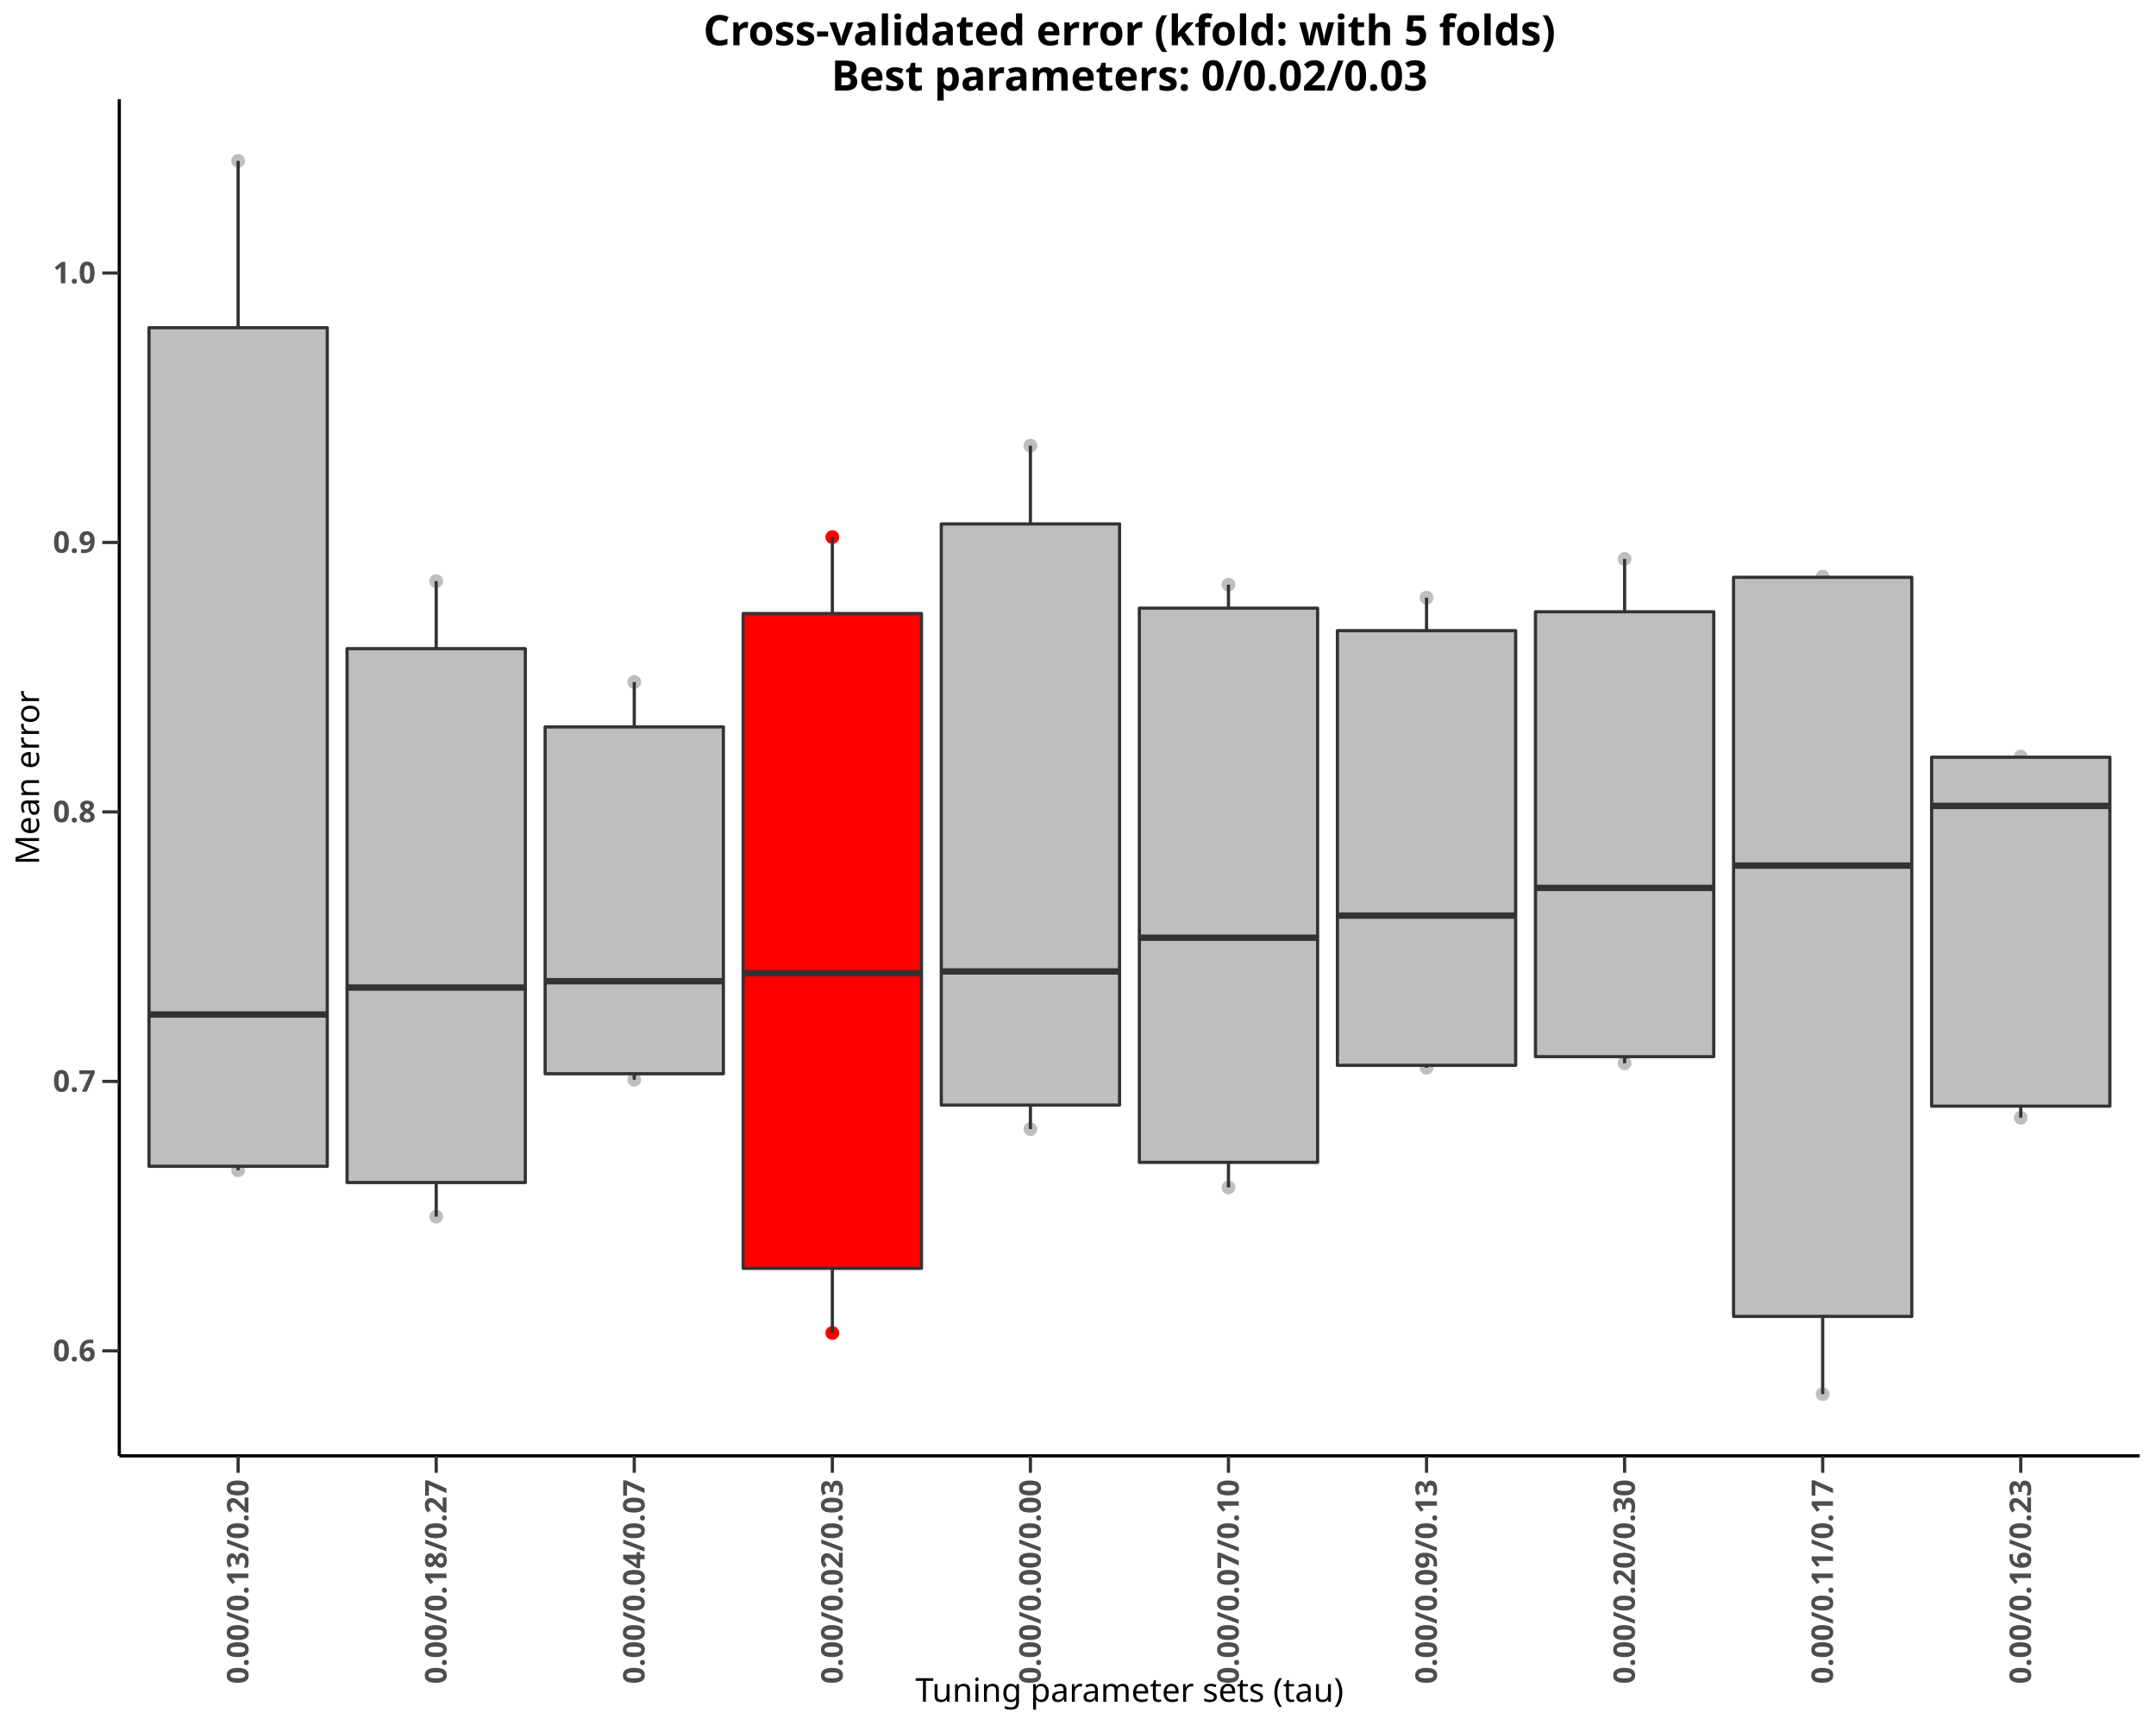
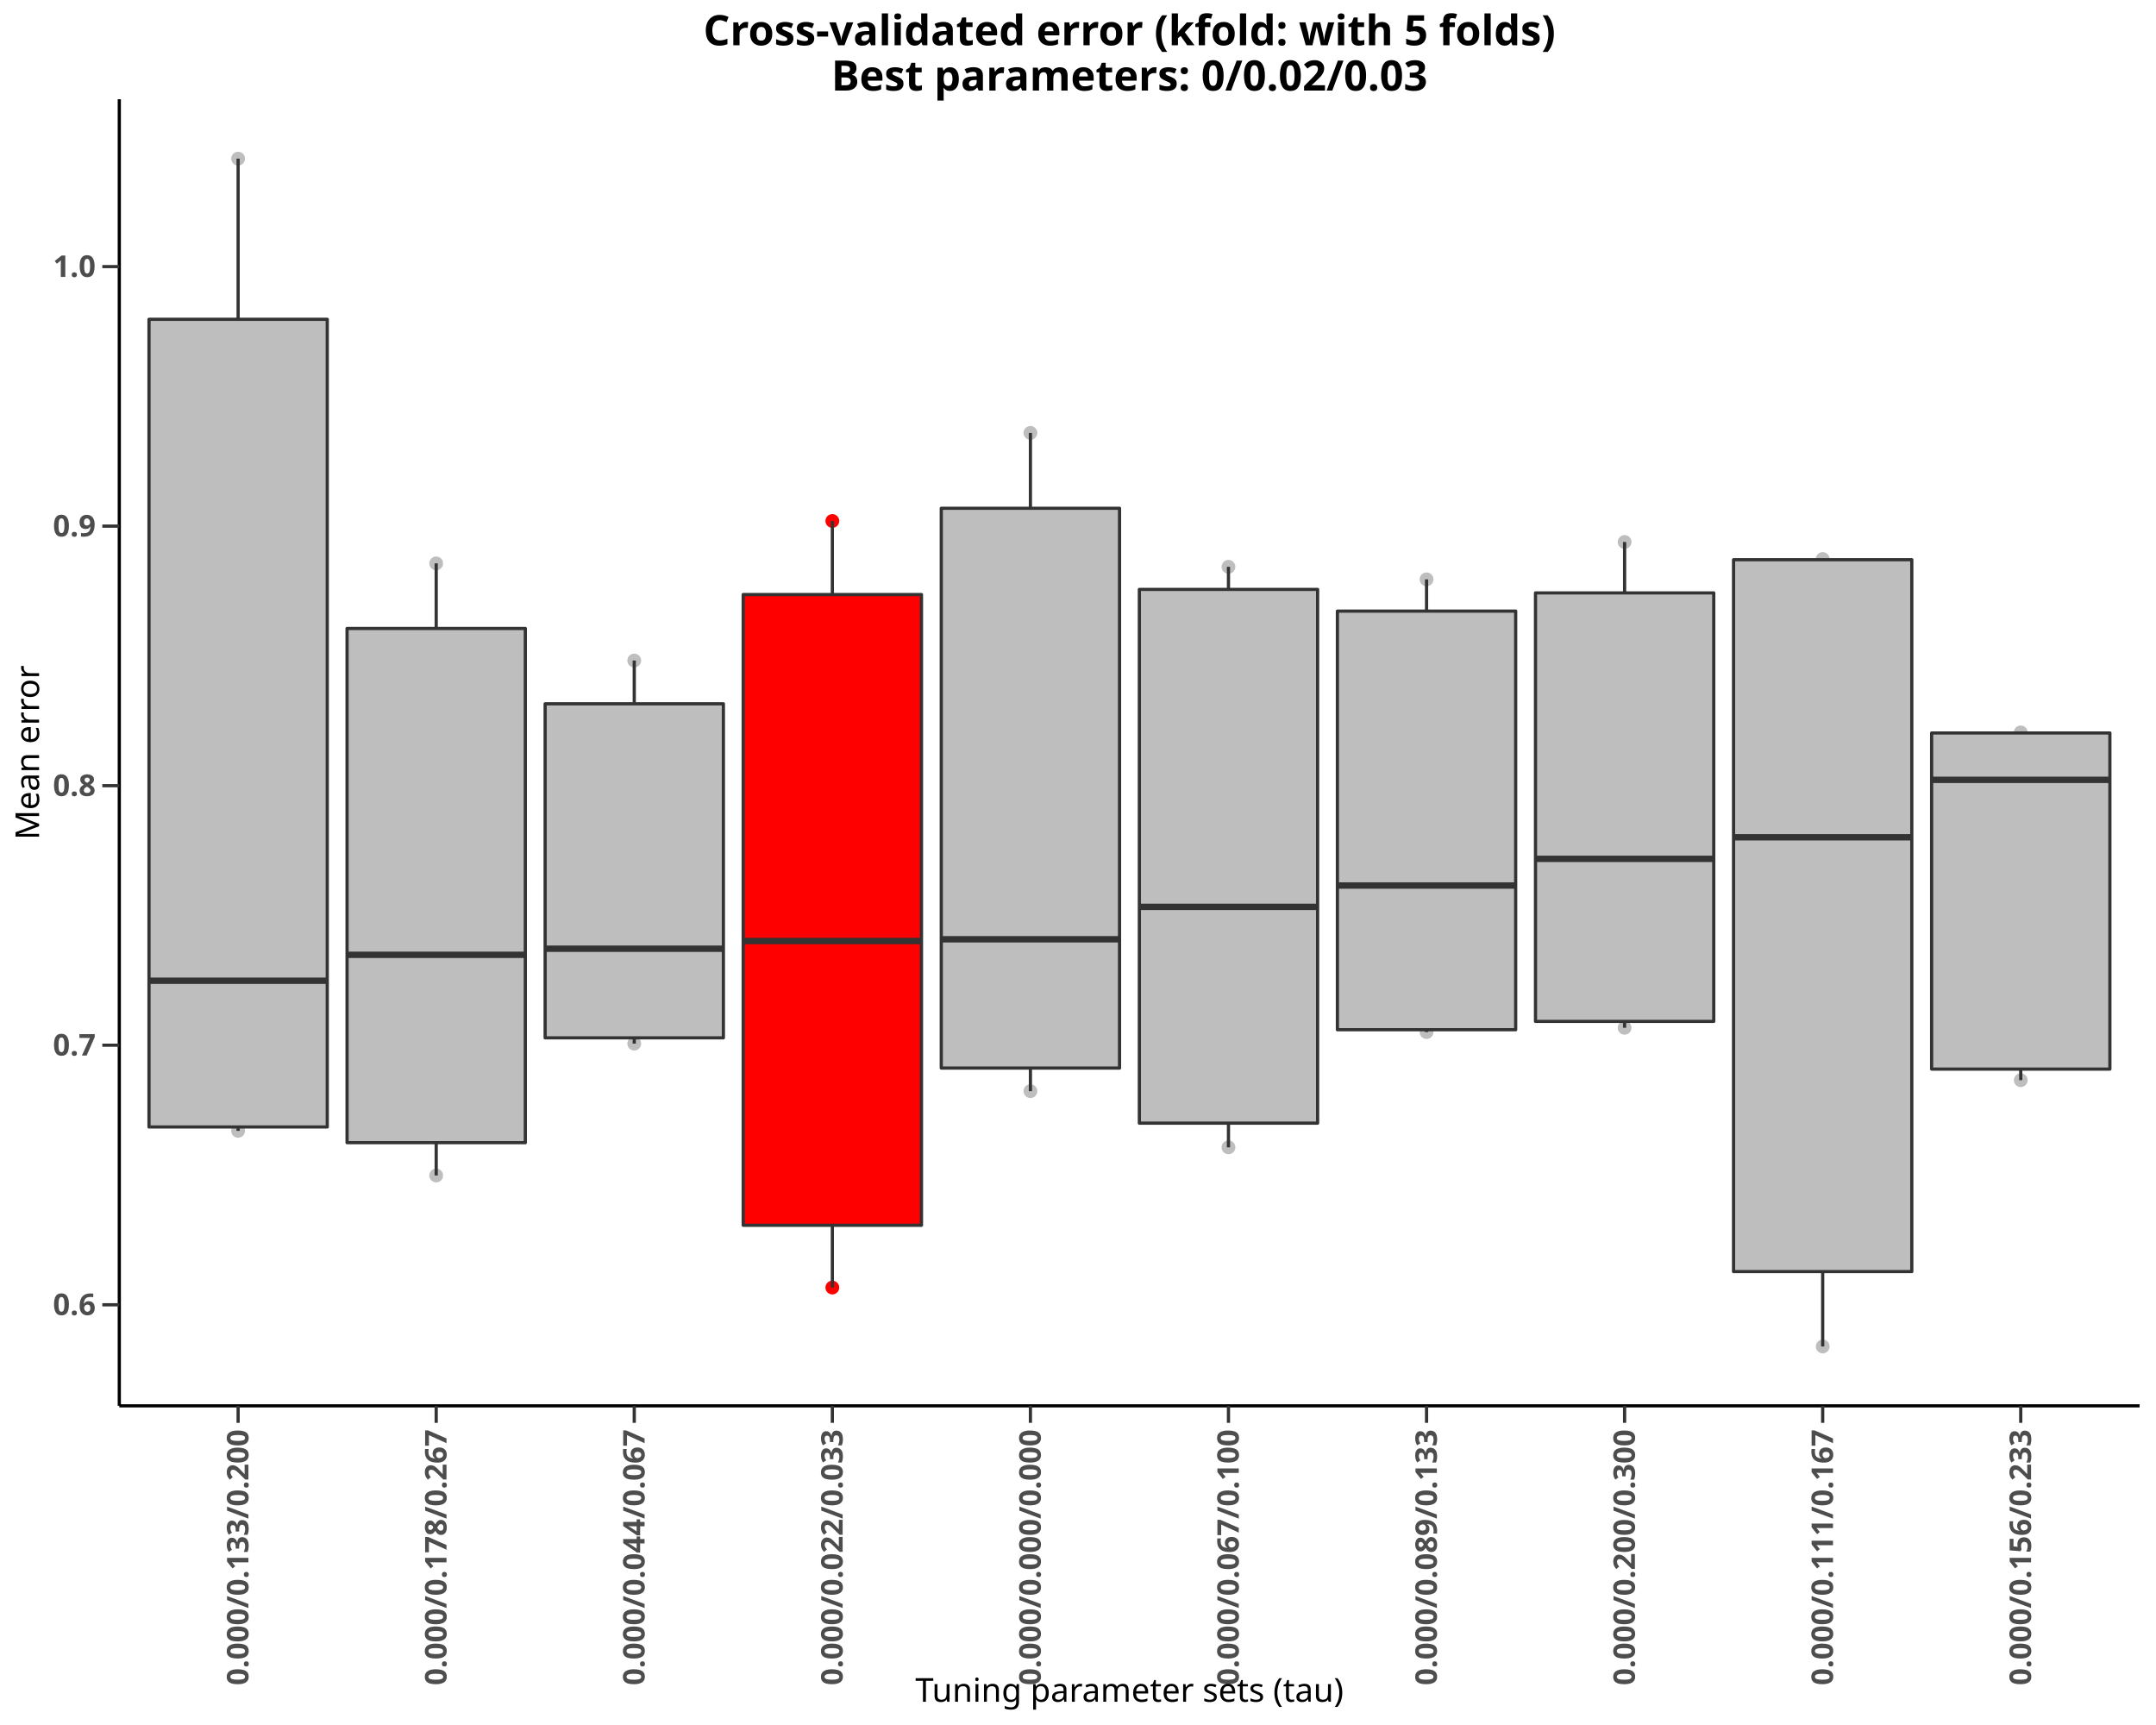
<svg xmlns="http://www.w3.org/2000/svg" class="svglite" data-engine-version="2.0" width="720.00pt" height="576.00pt" viewBox="0 0 720.00 576.00">
  <defs>
    <style type="text/css">
    .svglite line, .svglite polyline, .svglite polygon, .svglite path, .svglite rect, .svglite circle {
      fill: none;
      stroke: #000000;
      stroke-linecap: round;
      stroke-linejoin: round;
      stroke-miterlimit: 10.00;
    }
  </style>
  </defs>
  <rect width="100%" height="100%" style="stroke: none; fill: #FFFFFF;" />
  <defs>
    <clipPath id="cpMC4wMHw3MjAuMDB8MC4wMHw1NzYuMDA=">
      <rect x="0.00" y="0.00" width="720.00" height="576.00" />
    </clipPath>
  </defs>
  <g clip-path="url(#cpMC4wMHw3MjAuMDB8MC4wMHw1NzYuMDA=)">
    <rect x="0.00" y="0.00" width="720.00" height="576.00" style="stroke-width: 1.07; stroke: #FFFFFF; fill: #FFFFFF;" />
  </g>
  <defs>
-     <clipPath id="cpMzkuODR8NzE0LjUyfDMzLjE0fDQ4Ni4xMg==">
-       <rect x="39.84" y="33.14" width="674.68" height="452.98" />
+     <clipPath id="cpMzkuODR8NzE0LjUyfDMzLjE0fDQ2OS40Mw==">
+       <rect x="39.84" y="33.14" width="674.68" height="436.29" />
    </clipPath>
  </defs>
-   <g clip-path="url(#cpMzkuODR8NzE0LjUyfDMzLjE0fDQ4Ni4xMg==)">
-     <rect x="39.84" y="33.14" width="674.68" height="452.98" style="stroke-width: 1.07; stroke: none; fill: #FFFFFF;" />
-     <circle cx="542.54" cy="343.97" r="1.95" style="stroke-width: 0.71; stroke: #BEBEBE; fill: #BEBEBE;" />
-     <circle cx="145.67" cy="194.06" r="1.95" style="stroke-width: 0.71; stroke: #BEBEBE; fill: #BEBEBE;" />
-     <circle cx="674.83" cy="373.22" r="1.95" style="stroke-width: 0.71; stroke: #BEBEBE; fill: #BEBEBE;" />
-     <circle cx="79.52" cy="390.77" r="1.95" style="stroke-width: 0.71; stroke: #BEBEBE; fill: #BEBEBE;" />
-     <circle cx="608.69" cy="335.75" r="1.95" style="stroke-width: 0.71; stroke: #BEBEBE; fill: #BEBEBE;" />
-     <circle cx="476.40" cy="305.74" r="1.95" style="stroke-width: 0.71; stroke: #BEBEBE; fill: #BEBEBE;" />
-     <circle cx="410.25" cy="313.13" r="1.95" style="stroke-width: 0.71; stroke: #BEBEBE; fill: #BEBEBE;" />
-     <circle cx="211.81" cy="302.71" r="1.95" style="stroke-width: 0.71; stroke: #BEBEBE; fill: #BEBEBE;" />
-     <circle cx="277.96" cy="324.97" r="1.95" style="stroke-width: 0.71; stroke: #FF0000; fill: #FF0000;" />
-     <circle cx="344.11" cy="377.02" r="1.95" style="stroke-width: 0.71; stroke: #BEBEBE; fill: #BEBEBE;" />
-     <circle cx="542.54" cy="355.05" r="1.95" style="stroke-width: 0.71; stroke: #BEBEBE; fill: #BEBEBE;" />
-     <circle cx="145.67" cy="306.79" r="1.95" style="stroke-width: 0.71; stroke: #BEBEBE; fill: #BEBEBE;" />
-     <circle cx="674.83" cy="269.09" r="1.95" style="stroke-width: 0.71; stroke: #BEBEBE; fill: #BEBEBE;" />
-     <circle cx="79.52" cy="332.23" r="1.95" style="stroke-width: 0.71; stroke: #BEBEBE; fill: #BEBEBE;" />
-     <circle cx="608.69" cy="192.54" r="1.95" style="stroke-width: 0.71; stroke: #BEBEBE; fill: #BEBEBE;" />
-     <circle cx="476.40" cy="356.53" r="1.95" style="stroke-width: 0.71; stroke: #BEBEBE; fill: #BEBEBE;" />
-     <circle cx="410.25" cy="396.50" r="1.95" style="stroke-width: 0.71; stroke: #BEBEBE; fill: #BEBEBE;" />
-     <circle cx="211.81" cy="227.73" r="1.95" style="stroke-width: 0.71; stroke: #BEBEBE; fill: #BEBEBE;" />
-     <circle cx="277.96" cy="306.88" r="1.95" style="stroke-width: 0.71; stroke: #FF0000; fill: #FF0000;" />
-     <circle cx="344.11" cy="279.50" r="1.95" style="stroke-width: 0.71; stroke: #BEBEBE; fill: #BEBEBE;" />
-     <circle cx="542.54" cy="296.48" r="1.95" style="stroke-width: 0.71; stroke: #BEBEBE; fill: #BEBEBE;" />
-     <circle cx="145.67" cy="349.35" r="1.95" style="stroke-width: 0.71; stroke: #BEBEBE; fill: #BEBEBE;" />
-     <circle cx="674.83" cy="252.64" r="1.95" style="stroke-width: 0.71; stroke: #BEBEBE; fill: #BEBEBE;" />
-     <circle cx="79.52" cy="384.09" r="1.95" style="stroke-width: 0.71; stroke: #BEBEBE; fill: #BEBEBE;" />
-     <circle cx="608.69" cy="289.02" r="1.95" style="stroke-width: 0.71; stroke: #BEBEBE; fill: #BEBEBE;" />
-     <circle cx="476.40" cy="199.58" r="1.95" style="stroke-width: 0.71; stroke: #BEBEBE; fill: #BEBEBE;" />
-     <circle cx="410.25" cy="354.60" r="1.95" style="stroke-width: 0.71; stroke: #BEBEBE; fill: #BEBEBE;" />
-     <circle cx="211.81" cy="350.50" r="1.95" style="stroke-width: 0.71; stroke: #BEBEBE; fill: #BEBEBE;" />
-     <circle cx="277.96" cy="179.35" r="1.95" style="stroke-width: 0.71; stroke: #FF0000; fill: #FF0000;" />
-     <circle cx="344.11" cy="336.99" r="1.95" style="stroke-width: 0.71; stroke: #BEBEBE; fill: #BEBEBE;" />
-     <circle cx="542.54" cy="186.64" r="1.95" style="stroke-width: 0.71; stroke: #BEBEBE; fill: #BEBEBE;" />
-     <circle cx="145.67" cy="329.75" r="1.95" style="stroke-width: 0.71; stroke: #BEBEBE; fill: #BEBEBE;" />
-     <circle cx="674.83" cy="253.62" r="1.95" style="stroke-width: 0.71; stroke: #BEBEBE; fill: #BEBEBE;" />
-     <circle cx="79.52" cy="338.75" r="1.95" style="stroke-width: 0.71; stroke: #BEBEBE; fill: #BEBEBE;" />
-     <circle cx="608.69" cy="465.53" r="1.95" style="stroke-width: 0.71; stroke: #BEBEBE; fill: #BEBEBE;" />
-     <circle cx="476.40" cy="352.50" r="1.95" style="stroke-width: 0.71; stroke: #BEBEBE; fill: #BEBEBE;" />
-     <circle cx="410.25" cy="195.24" r="1.95" style="stroke-width: 0.71; stroke: #BEBEBE; fill: #BEBEBE;" />
-     <circle cx="211.81" cy="327.64" r="1.95" style="stroke-width: 0.71; stroke: #BEBEBE; fill: #BEBEBE;" />
-     <circle cx="277.96" cy="445.10" r="1.95" style="stroke-width: 0.71; stroke: #FF0000; fill: #FF0000;" />
-     <circle cx="344.11" cy="324.38" r="1.95" style="stroke-width: 0.71; stroke: #BEBEBE; fill: #BEBEBE;" />
-     <circle cx="542.54" cy="274.86" r="1.95" style="stroke-width: 0.71; stroke: #BEBEBE; fill: #BEBEBE;" />
-     <circle cx="145.67" cy="406.25" r="1.95" style="stroke-width: 0.71; stroke: #BEBEBE; fill: #BEBEBE;" />
-     <circle cx="674.83" cy="353.93" r="1.95" style="stroke-width: 0.71; stroke: #BEBEBE; fill: #BEBEBE;" />
-     <circle cx="79.52" cy="53.73" r="1.95" style="stroke-width: 0.71; stroke: #BEBEBE; fill: #BEBEBE;" />
-     <circle cx="608.69" cy="193.67" r="1.95" style="stroke-width: 0.71; stroke: #BEBEBE; fill: #BEBEBE;" />
-     <circle cx="476.40" cy="254.63" r="1.95" style="stroke-width: 0.71; stroke: #BEBEBE; fill: #BEBEBE;" />
-     <circle cx="410.25" cy="234.40" r="1.95" style="stroke-width: 0.71; stroke: #BEBEBE; fill: #BEBEBE;" />
-     <circle cx="211.81" cy="360.54" r="1.95" style="stroke-width: 0.71; stroke: #BEBEBE; fill: #BEBEBE;" />
-     <circle cx="277.96" cy="337.17" r="1.95" style="stroke-width: 0.71; stroke: #FF0000; fill: #FF0000;" />
-     <circle cx="344.11" cy="148.81" r="1.95" style="stroke-width: 0.71; stroke: #BEBEBE; fill: #BEBEBE;" />
-     <line x1="79.52" y1="109.43" x2="79.52" y2="53.73" style="stroke-width: 1.07; stroke: #333333; stroke-linecap: butt;" />
-     <line x1="79.52" y1="389.44" x2="79.52" y2="390.77" style="stroke-width: 1.07; stroke: #333333; stroke-linecap: butt;" />
-     <polygon points="49.76,109.43 49.76,389.44 109.29,389.44 109.29,109.43 49.76,109.43 " style="stroke-width: 1.07; stroke: #333333; fill: #BEBEBE;" />
-     <line x1="49.76" y1="338.75" x2="109.29" y2="338.75" style="stroke-width: 2.13; stroke: #333333; stroke-linecap: butt;" />
-     <line x1="145.67" y1="216.60" x2="145.67" y2="194.06" style="stroke-width: 1.07; stroke: #333333; stroke-linecap: butt;" />
-     <line x1="145.67" y1="394.87" x2="145.67" y2="406.25" style="stroke-width: 1.07; stroke: #333333; stroke-linecap: butt;" />
-     <polygon points="115.90,216.60 115.90,394.87 175.43,394.87 175.43,216.60 115.90,216.60 " style="stroke-width: 1.07; stroke: #333333; fill: #BEBEBE;" />
-     <line x1="115.90" y1="329.75" x2="175.43" y2="329.75" style="stroke-width: 2.13; stroke: #333333; stroke-linecap: butt;" />
-     <line x1="211.81" y1="242.73" x2="211.81" y2="227.73" style="stroke-width: 1.07; stroke: #333333; stroke-linecap: butt;" />
-     <line x1="211.81" y1="358.54" x2="211.81" y2="360.54" style="stroke-width: 1.07; stroke: #333333; stroke-linecap: butt;" />
-     <polygon points="182.05,242.73 182.05,358.54 241.58,358.54 241.58,242.73 182.05,242.73 " style="stroke-width: 1.07; stroke: #333333; fill: #BEBEBE;" />
-     <line x1="182.05" y1="327.64" x2="241.58" y2="327.64" style="stroke-width: 2.13; stroke: #333333; stroke-linecap: butt;" />
-     <line x1="277.96" y1="204.86" x2="277.96" y2="179.35" style="stroke-width: 1.07; stroke: #333333; stroke-linecap: butt;" />
-     <line x1="277.96" y1="423.51" x2="277.96" y2="445.10" style="stroke-width: 1.07; stroke: #333333; stroke-linecap: butt;" />
-     <polygon points="248.19,204.86 248.19,423.51 307.73,423.51 307.73,204.86 248.19,204.86 " style="stroke-width: 1.07; stroke: #333333; fill: #FF0000;" />
-     <line x1="248.19" y1="324.97" x2="307.73" y2="324.97" style="stroke-width: 2.13; stroke: #333333; stroke-linecap: butt;" />
-     <line x1="344.11" y1="174.95" x2="344.11" y2="148.81" style="stroke-width: 1.07; stroke: #333333; stroke-linecap: butt;" />
-     <line x1="344.11" y1="369.01" x2="344.11" y2="377.02" style="stroke-width: 1.07; stroke: #333333; stroke-linecap: butt;" />
-     <polygon points="314.34,174.95 314.34,369.01 373.87,369.01 373.87,174.95 314.34,174.95 " style="stroke-width: 1.07; stroke: #333333; fill: #BEBEBE;" />
-     <line x1="314.34" y1="324.38" x2="373.87" y2="324.38" style="stroke-width: 2.13; stroke: #333333; stroke-linecap: butt;" />
-     <line x1="410.25" y1="203.07" x2="410.25" y2="195.24" style="stroke-width: 1.07; stroke: #333333; stroke-linecap: butt;" />
-     <line x1="410.25" y1="388.12" x2="410.25" y2="396.50" style="stroke-width: 1.07; stroke: #333333; stroke-linecap: butt;" />
-     <polygon points="380.49,203.07 380.49,388.12 440.02,388.12 440.02,203.07 380.49,203.07 " style="stroke-width: 1.07; stroke: #333333; fill: #BEBEBE;" />
-     <line x1="380.49" y1="313.13" x2="440.02" y2="313.13" style="stroke-width: 2.13; stroke: #333333; stroke-linecap: butt;" />
-     <line x1="476.40" y1="210.59" x2="476.40" y2="199.58" style="stroke-width: 1.07; stroke: #333333; stroke-linecap: butt;" />
-     <line x1="476.40" y1="355.73" x2="476.40" y2="356.53" style="stroke-width: 1.07; stroke: #333333; stroke-linecap: butt;" />
-     <polygon points="446.63,210.59 446.63,355.73 506.16,355.73 506.16,210.59 446.63,210.59 " style="stroke-width: 1.07; stroke: #333333; fill: #BEBEBE;" />
-     <line x1="446.63" y1="305.74" x2="506.16" y2="305.74" style="stroke-width: 2.13; stroke: #333333; stroke-linecap: butt;" />
-     <line x1="542.54" y1="204.28" x2="542.54" y2="186.64" style="stroke-width: 1.07; stroke: #333333; stroke-linecap: butt;" />
-     <line x1="542.54" y1="352.83" x2="542.54" y2="355.05" style="stroke-width: 1.07; stroke: #333333; stroke-linecap: butt;" />
-     <polygon points="512.78,204.28 512.78,352.83 572.31,352.83 572.31,204.28 512.78,204.28 " style="stroke-width: 1.07; stroke: #333333; fill: #BEBEBE;" />
-     <line x1="512.78" y1="296.48" x2="572.31" y2="296.48" style="stroke-width: 2.13; stroke: #333333; stroke-linecap: butt;" />
-     <line x1="608.69" y1="192.77" x2="608.69" y2="192.54" style="stroke-width: 1.07; stroke: #333333; stroke-linecap: butt;" />
-     <line x1="608.69" y1="439.57" x2="608.69" y2="465.53" style="stroke-width: 1.07; stroke: #333333; stroke-linecap: butt;" />
-     <polygon points="578.92,192.77 578.92,439.57 638.45,439.57 638.45,192.77 578.92,192.77 " style="stroke-width: 1.07; stroke: #333333; fill: #BEBEBE;" />
-     <line x1="578.92" y1="289.02" x2="638.45" y2="289.02" style="stroke-width: 2.13; stroke: #333333; stroke-linecap: butt;" />
-     <line x1="674.83" y1="252.84" x2="674.83" y2="252.64" style="stroke-width: 1.07; stroke: #333333; stroke-linecap: butt;" />
-     <line x1="674.83" y1="369.36" x2="674.83" y2="373.22" style="stroke-width: 1.07; stroke: #333333; stroke-linecap: butt;" />
-     <polygon points="645.07,252.84 645.07,369.36 704.60,369.36 704.60,252.84 645.07,252.84 " style="stroke-width: 1.07; stroke: #333333; fill: #BEBEBE;" />
-     <line x1="645.07" y1="269.09" x2="704.60" y2="269.09" style="stroke-width: 2.13; stroke: #333333; stroke-linecap: butt;" />
+   <g clip-path="url(#cpMzkuODR8NzE0LjUyfDMzLjE0fDQ2OS40Mw==)">
+     <rect x="39.84" y="33.14" width="674.68" height="436.29" style="stroke-width: 1.07; stroke: none; fill: #FFFFFF;" />
+     <circle cx="542.54" cy="332.52" r="1.95" style="stroke-width: 0.71; stroke: #BEBEBE; fill: #BEBEBE;" />
+     <circle cx="145.67" cy="188.13" r="1.95" style="stroke-width: 0.71; stroke: #BEBEBE; fill: #BEBEBE;" />
+     <circle cx="674.83" cy="360.69" r="1.95" style="stroke-width: 0.71; stroke: #BEBEBE; fill: #BEBEBE;" />
+     <circle cx="79.52" cy="377.60" r="1.95" style="stroke-width: 0.71; stroke: #BEBEBE; fill: #BEBEBE;" />
+     <circle cx="608.69" cy="324.61" r="1.95" style="stroke-width: 0.71; stroke: #BEBEBE; fill: #BEBEBE;" />
+     <circle cx="476.40" cy="295.69" r="1.95" style="stroke-width: 0.71; stroke: #BEBEBE; fill: #BEBEBE;" />
+     <circle cx="410.25" cy="302.82" r="1.95" style="stroke-width: 0.71; stroke: #BEBEBE; fill: #BEBEBE;" />
+     <circle cx="211.81" cy="292.78" r="1.95" style="stroke-width: 0.71; stroke: #BEBEBE; fill: #BEBEBE;" />
+     <circle cx="277.96" cy="314.22" r="1.95" style="stroke-width: 0.71; stroke: #FF0000; fill: #FF0000;" />
+     <circle cx="344.11" cy="364.35" r="1.95" style="stroke-width: 0.71; stroke: #BEBEBE; fill: #BEBEBE;" />
+     <circle cx="542.54" cy="343.19" r="1.95" style="stroke-width: 0.71; stroke: #BEBEBE; fill: #BEBEBE;" />
+     <circle cx="145.67" cy="296.71" r="1.95" style="stroke-width: 0.71; stroke: #BEBEBE; fill: #BEBEBE;" />
+     <circle cx="674.83" cy="260.40" r="1.95" style="stroke-width: 0.71; stroke: #BEBEBE; fill: #BEBEBE;" />
+     <circle cx="79.52" cy="321.21" r="1.95" style="stroke-width: 0.71; stroke: #BEBEBE; fill: #BEBEBE;" />
+     <circle cx="608.69" cy="186.67" r="1.95" style="stroke-width: 0.71; stroke: #BEBEBE; fill: #BEBEBE;" />
+     <circle cx="476.40" cy="344.62" r="1.95" style="stroke-width: 0.71; stroke: #BEBEBE; fill: #BEBEBE;" />
+     <circle cx="410.25" cy="383.11" r="1.95" style="stroke-width: 0.71; stroke: #BEBEBE; fill: #BEBEBE;" />
+     <circle cx="211.81" cy="220.56" r="1.95" style="stroke-width: 0.71; stroke: #BEBEBE; fill: #BEBEBE;" />
+     <circle cx="277.96" cy="296.80" r="1.95" style="stroke-width: 0.71; stroke: #FF0000; fill: #FF0000;" />
+     <circle cx="344.11" cy="270.43" r="1.95" style="stroke-width: 0.71; stroke: #BEBEBE; fill: #BEBEBE;" />
+     <circle cx="542.54" cy="286.78" r="1.95" style="stroke-width: 0.71; stroke: #BEBEBE; fill: #BEBEBE;" />
+     <circle cx="145.67" cy="337.70" r="1.95" style="stroke-width: 0.71; stroke: #BEBEBE; fill: #BEBEBE;" />
+     <circle cx="674.83" cy="244.56" r="1.95" style="stroke-width: 0.71; stroke: #BEBEBE; fill: #BEBEBE;" />
+     <circle cx="79.52" cy="371.16" r="1.95" style="stroke-width: 0.71; stroke: #BEBEBE; fill: #BEBEBE;" />
+     <circle cx="608.69" cy="279.59" r="1.95" style="stroke-width: 0.71; stroke: #BEBEBE; fill: #BEBEBE;" />
+     <circle cx="476.40" cy="193.45" r="1.95" style="stroke-width: 0.71; stroke: #BEBEBE; fill: #BEBEBE;" />
+     <circle cx="410.25" cy="342.76" r="1.95" style="stroke-width: 0.71; stroke: #BEBEBE; fill: #BEBEBE;" />
+     <circle cx="211.81" cy="338.81" r="1.95" style="stroke-width: 0.71; stroke: #BEBEBE; fill: #BEBEBE;" />
+     <circle cx="277.96" cy="173.96" r="1.95" style="stroke-width: 0.71; stroke: #FF0000; fill: #FF0000;" />
+     <circle cx="344.11" cy="325.79" r="1.95" style="stroke-width: 0.71; stroke: #BEBEBE; fill: #BEBEBE;" />
+     <circle cx="542.54" cy="180.98" r="1.95" style="stroke-width: 0.71; stroke: #BEBEBE; fill: #BEBEBE;" />
+     <circle cx="145.67" cy="318.83" r="1.95" style="stroke-width: 0.71; stroke: #BEBEBE; fill: #BEBEBE;" />
+     <circle cx="674.83" cy="245.50" r="1.95" style="stroke-width: 0.71; stroke: #BEBEBE; fill: #BEBEBE;" />
+     <circle cx="79.52" cy="327.49" r="1.95" style="stroke-width: 0.71; stroke: #BEBEBE; fill: #BEBEBE;" />
+     <circle cx="608.69" cy="449.60" r="1.95" style="stroke-width: 0.71; stroke: #BEBEBE; fill: #BEBEBE;" />
+     <circle cx="476.40" cy="340.73" r="1.95" style="stroke-width: 0.71; stroke: #BEBEBE; fill: #BEBEBE;" />
+     <circle cx="410.25" cy="189.27" r="1.95" style="stroke-width: 0.71; stroke: #BEBEBE; fill: #BEBEBE;" />
+     <circle cx="211.81" cy="316.79" r="1.95" style="stroke-width: 0.71; stroke: #BEBEBE; fill: #BEBEBE;" />
+     <circle cx="277.96" cy="429.93" r="1.95" style="stroke-width: 0.71; stroke: #FF0000; fill: #FF0000;" />
+     <circle cx="344.11" cy="313.65" r="1.95" style="stroke-width: 0.71; stroke: #BEBEBE; fill: #BEBEBE;" />
+     <circle cx="542.54" cy="265.95" r="1.95" style="stroke-width: 0.71; stroke: #BEBEBE; fill: #BEBEBE;" />
+     <circle cx="145.67" cy="392.51" r="1.95" style="stroke-width: 0.71; stroke: #BEBEBE; fill: #BEBEBE;" />
+     <circle cx="674.83" cy="342.11" r="1.95" style="stroke-width: 0.71; stroke: #BEBEBE; fill: #BEBEBE;" />
+     <circle cx="79.52" cy="52.97" r="1.95" style="stroke-width: 0.71; stroke: #BEBEBE; fill: #BEBEBE;" />
+     <circle cx="608.69" cy="187.76" r="1.95" style="stroke-width: 0.71; stroke: #BEBEBE; fill: #BEBEBE;" />
+     <circle cx="476.40" cy="246.47" r="1.95" style="stroke-width: 0.71; stroke: #BEBEBE; fill: #BEBEBE;" />
+     <circle cx="410.25" cy="226.98" r="1.95" style="stroke-width: 0.71; stroke: #BEBEBE; fill: #BEBEBE;" />
+     <circle cx="211.81" cy="348.48" r="1.95" style="stroke-width: 0.71; stroke: #BEBEBE; fill: #BEBEBE;" />
+     <circle cx="277.96" cy="325.97" r="1.95" style="stroke-width: 0.71; stroke: #FF0000; fill: #FF0000;" />
+     <circle cx="344.11" cy="144.55" r="1.95" style="stroke-width: 0.71; stroke: #BEBEBE; fill: #BEBEBE;" />
+     <line x1="79.52" y1="106.62" x2="79.52" y2="52.97" style="stroke-width: 1.07; stroke: #333333; stroke-linecap: butt;" />
+     <line x1="79.52" y1="376.31" x2="79.52" y2="377.60" style="stroke-width: 1.07; stroke: #333333; stroke-linecap: butt;" />
+     <polygon points="49.76,106.62 49.76,376.31 109.29,376.31 109.29,106.62 49.76,106.62 " style="stroke-width: 1.07; stroke: #333333; fill: #BEBEBE;" />
+     <line x1="49.76" y1="327.49" x2="109.29" y2="327.49" style="stroke-width: 2.13; stroke: #333333; stroke-linecap: butt;" />
+     <line x1="145.67" y1="209.85" x2="145.67" y2="188.13" style="stroke-width: 1.07; stroke: #333333; stroke-linecap: butt;" />
+     <line x1="145.67" y1="381.55" x2="145.67" y2="392.51" style="stroke-width: 1.07; stroke: #333333; stroke-linecap: butt;" />
+     <polygon points="115.90,209.85 115.90,381.55 175.43,381.55 175.43,209.85 115.90,209.85 " style="stroke-width: 1.07; stroke: #333333; fill: #BEBEBE;" />
+     <line x1="115.90" y1="318.83" x2="175.43" y2="318.83" style="stroke-width: 2.13; stroke: #333333; stroke-linecap: butt;" />
+     <line x1="211.81" y1="235.01" x2="211.81" y2="220.56" style="stroke-width: 1.07; stroke: #333333; stroke-linecap: butt;" />
+     <line x1="211.81" y1="346.55" x2="211.81" y2="348.48" style="stroke-width: 1.07; stroke: #333333; stroke-linecap: butt;" />
+     <polygon points="182.05,235.01 182.05,346.55 241.58,346.55 241.58,235.01 182.05,235.01 " style="stroke-width: 1.07; stroke: #333333; fill: #BEBEBE;" />
+     <line x1="182.05" y1="316.79" x2="241.58" y2="316.79" style="stroke-width: 2.13; stroke: #333333; stroke-linecap: butt;" />
+     <line x1="277.96" y1="198.53" x2="277.96" y2="173.96" style="stroke-width: 1.07; stroke: #333333; stroke-linecap: butt;" />
+     <line x1="277.96" y1="409.13" x2="277.96" y2="429.93" style="stroke-width: 1.07; stroke: #333333; stroke-linecap: butt;" />
+     <polygon points="248.19,198.53 248.19,409.13 307.73,409.13 307.73,198.53 248.19,198.53 " style="stroke-width: 1.07; stroke: #333333; fill: #FF0000;" />
+     <line x1="248.19" y1="314.22" x2="307.73" y2="314.22" style="stroke-width: 2.13; stroke: #333333; stroke-linecap: butt;" />
+     <line x1="344.11" y1="169.72" x2="344.11" y2="144.55" style="stroke-width: 1.07; stroke: #333333; stroke-linecap: butt;" />
+     <line x1="344.11" y1="356.64" x2="344.11" y2="364.35" style="stroke-width: 1.07; stroke: #333333; stroke-linecap: butt;" />
+     <polygon points="314.34,169.72 314.34,356.64 373.87,356.64 373.87,169.72 314.34,169.72 " style="stroke-width: 1.07; stroke: #333333; fill: #BEBEBE;" />
+     <line x1="314.34" y1="313.65" x2="373.87" y2="313.65" style="stroke-width: 2.13; stroke: #333333; stroke-linecap: butt;" />
+     <line x1="410.25" y1="196.81" x2="410.25" y2="189.27" style="stroke-width: 1.07; stroke: #333333; stroke-linecap: butt;" />
+     <line x1="410.25" y1="375.04" x2="410.25" y2="383.11" style="stroke-width: 1.07; stroke: #333333; stroke-linecap: butt;" />
+     <polygon points="380.49,196.81 380.49,375.04 440.02,375.04 440.02,196.81 380.49,196.81 " style="stroke-width: 1.07; stroke: #333333; fill: #BEBEBE;" />
+     <line x1="380.49" y1="302.82" x2="440.02" y2="302.82" style="stroke-width: 2.13; stroke: #333333; stroke-linecap: butt;" />
+     <line x1="476.40" y1="204.05" x2="476.40" y2="193.45" style="stroke-width: 1.07; stroke: #333333; stroke-linecap: butt;" />
+     <line x1="476.40" y1="343.84" x2="476.40" y2="344.62" style="stroke-width: 1.07; stroke: #333333; stroke-linecap: butt;" />
+     <polygon points="446.63,204.05 446.63,343.84 506.16,343.84 506.16,204.05 446.63,204.05 " style="stroke-width: 1.07; stroke: #333333; fill: #BEBEBE;" />
+     <line x1="446.63" y1="295.69" x2="506.16" y2="295.69" style="stroke-width: 2.13; stroke: #333333; stroke-linecap: butt;" />
+     <line x1="542.54" y1="197.98" x2="542.54" y2="180.98" style="stroke-width: 1.07; stroke: #333333; stroke-linecap: butt;" />
+     <line x1="542.54" y1="341.06" x2="542.54" y2="343.19" style="stroke-width: 1.07; stroke: #333333; stroke-linecap: butt;" />
+     <polygon points="512.78,197.98 512.78,341.06 572.31,341.06 572.31,197.98 512.78,197.98 " style="stroke-width: 1.07; stroke: #333333; fill: #BEBEBE;" />
+     <line x1="512.78" y1="286.78" x2="572.31" y2="286.78" style="stroke-width: 2.13; stroke: #333333; stroke-linecap: butt;" />
+     <line x1="608.69" y1="186.89" x2="608.69" y2="186.67" style="stroke-width: 1.07; stroke: #333333; stroke-linecap: butt;" />
+     <line x1="608.69" y1="424.60" x2="608.69" y2="449.60" style="stroke-width: 1.07; stroke: #333333; stroke-linecap: butt;" />
+     <polygon points="578.92,186.89 578.92,424.60 638.45,424.60 638.45,186.89 578.92,186.89 " style="stroke-width: 1.07; stroke: #333333; fill: #BEBEBE;" />
+     <line x1="578.92" y1="279.59" x2="638.45" y2="279.59" style="stroke-width: 2.13; stroke: #333333; stroke-linecap: butt;" />
+     <line x1="674.83" y1="244.75" x2="674.83" y2="244.56" style="stroke-width: 1.07; stroke: #333333; stroke-linecap: butt;" />
+     <line x1="674.83" y1="356.98" x2="674.83" y2="360.69" style="stroke-width: 1.07; stroke: #333333; stroke-linecap: butt;" />
+     <polygon points="645.07,244.75 645.07,356.98 704.60,356.98 704.60,244.75 645.07,244.75 " style="stroke-width: 1.07; stroke: #333333; fill: #BEBEBE;" />
+     <line x1="645.07" y1="260.40" x2="704.60" y2="260.40" style="stroke-width: 2.13; stroke: #333333; stroke-linecap: butt;" />
  </g>
  <g clip-path="url(#cpMC4wMHw3MjAuMDB8MC4wMHw1NzYuMDA=)">
-     <polyline points="39.84,486.12 39.84,33.14 " style="stroke-width: 1.07; stroke-linecap: butt;" />
-     <text x="31.97" y="454.51" text-anchor="end" style="font-size: 10.00px; font-weight: bold; fill: #4D4D4D; font-family: sans;" textLength="13.90px" lengthAdjust="spacingAndGlyphs">0.6</text>
-     <text x="31.97" y="364.53" text-anchor="end" style="font-size: 10.00px; font-weight: bold; fill: #4D4D4D; font-family: sans;" textLength="13.90px" lengthAdjust="spacingAndGlyphs">0.7</text>
-     <text x="31.97" y="274.55" text-anchor="end" style="font-size: 10.00px; font-weight: bold; fill: #4D4D4D; font-family: sans;" textLength="13.90px" lengthAdjust="spacingAndGlyphs">0.8</text>
-     <text x="31.97" y="184.58" text-anchor="end" style="font-size: 10.00px; font-weight: bold; fill: #4D4D4D; font-family: sans;" textLength="13.90px" lengthAdjust="spacingAndGlyphs">0.9</text>
-     <text x="31.97" y="94.60" text-anchor="end" style="font-size: 10.00px; font-weight: bold; fill: #4D4D4D; font-family: sans;" textLength="13.90px" lengthAdjust="spacingAndGlyphs">1.0</text>
-     <polyline points="34.17,451.07 39.84,451.07 " style="stroke-width: 1.07; stroke: #333333; stroke-linecap: butt;" />
-     <polyline points="34.17,361.09 39.84,361.09 " style="stroke-width: 1.07; stroke: #333333; stroke-linecap: butt;" />
-     <polyline points="34.17,271.11 39.84,271.11 " style="stroke-width: 1.07; stroke: #333333; stroke-linecap: butt;" />
-     <polyline points="34.17,181.14 39.84,181.14 " style="stroke-width: 1.07; stroke: #333333; stroke-linecap: butt;" />
-     <polyline points="34.17,91.16 39.84,91.16 " style="stroke-width: 1.07; stroke: #333333; stroke-linecap: butt;" />
-     <polyline points="39.84,486.12 714.52,486.12 " style="stroke-width: 1.07; stroke-linecap: butt;" />
-     <polyline points="79.52,491.79 79.52,486.12 " style="stroke-width: 1.07; stroke: #333333; stroke-linecap: butt;" />
-     <polyline points="145.67,491.79 145.67,486.12 " style="stroke-width: 1.07; stroke: #333333; stroke-linecap: butt;" />
-     <polyline points="211.81,491.79 211.81,486.12 " style="stroke-width: 1.07; stroke: #333333; stroke-linecap: butt;" />
-     <polyline points="277.96,491.79 277.96,486.12 " style="stroke-width: 1.07; stroke: #333333; stroke-linecap: butt;" />
-     <polyline points="344.11,491.79 344.11,486.12 " style="stroke-width: 1.07; stroke: #333333; stroke-linecap: butt;" />
-     <polyline points="410.25,491.79 410.25,486.12 " style="stroke-width: 1.07; stroke: #333333; stroke-linecap: butt;" />
-     <polyline points="476.40,491.79 476.40,486.12 " style="stroke-width: 1.07; stroke: #333333; stroke-linecap: butt;" />
-     <polyline points="542.54,491.79 542.54,486.12 " style="stroke-width: 1.07; stroke: #333333; stroke-linecap: butt;" />
-     <polyline points="608.69,491.79 608.69,486.12 " style="stroke-width: 1.07; stroke: #333333; stroke-linecap: butt;" />
-     <polyline points="674.83,491.79 674.83,486.12 " style="stroke-width: 1.07; stroke: #333333; stroke-linecap: butt;" />
-     <text transform="translate(82.96,493.98) rotate(-90)" text-anchor="end" style="font-size: 10.00px; font-weight: bold; fill: #4D4D4D; font-family: sans;" textLength="63.95px" lengthAdjust="spacingAndGlyphs">0.00/0.13/0.20</text>
-     <text transform="translate(149.11,493.98) rotate(-90)" text-anchor="end" style="font-size: 10.00px; font-weight: bold; fill: #4D4D4D; font-family: sans;" textLength="63.95px" lengthAdjust="spacingAndGlyphs">0.00/0.18/0.27</text>
-     <text transform="translate(215.26,493.98) rotate(-90)" text-anchor="end" style="font-size: 10.00px; font-weight: bold; fill: #4D4D4D; font-family: sans;" textLength="63.95px" lengthAdjust="spacingAndGlyphs">0.00/0.04/0.07</text>
-     <text transform="translate(281.40,493.98) rotate(-90)" text-anchor="end" style="font-size: 10.00px; font-weight: bold; fill: #4D4D4D; font-family: sans;" textLength="63.95px" lengthAdjust="spacingAndGlyphs">0.00/0.02/0.03</text>
-     <text transform="translate(347.55,493.98) rotate(-90)" text-anchor="end" style="font-size: 10.00px; font-weight: bold; fill: #4D4D4D; font-family: sans;" textLength="63.95px" lengthAdjust="spacingAndGlyphs">0.00/0.00/0.00</text>
-     <text transform="translate(413.69,493.98) rotate(-90)" text-anchor="end" style="font-size: 10.00px; font-weight: bold; fill: #4D4D4D; font-family: sans;" textLength="63.95px" lengthAdjust="spacingAndGlyphs">0.00/0.07/0.10</text>
-     <text transform="translate(479.84,493.98) rotate(-90)" text-anchor="end" style="font-size: 10.00px; font-weight: bold; fill: #4D4D4D; font-family: sans;" textLength="63.95px" lengthAdjust="spacingAndGlyphs">0.00/0.09/0.13</text>
-     <text transform="translate(545.98,493.98) rotate(-90)" text-anchor="end" style="font-size: 10.00px; font-weight: bold; fill: #4D4D4D; font-family: sans;" textLength="63.95px" lengthAdjust="spacingAndGlyphs">0.00/0.20/0.30</text>
-     <text transform="translate(612.13,493.98) rotate(-90)" text-anchor="end" style="font-size: 10.00px; font-weight: bold; fill: #4D4D4D; font-family: sans;" textLength="63.95px" lengthAdjust="spacingAndGlyphs">0.00/0.11/0.17</text>
-     <text transform="translate(678.27,493.98) rotate(-90)" text-anchor="end" style="font-size: 10.00px; font-weight: bold; fill: #4D4D4D; font-family: sans;" textLength="63.95px" lengthAdjust="spacingAndGlyphs">0.00/0.16/0.23</text>
+     <polyline points="39.84,469.43 39.84,33.14 " style="stroke-width: 1.07; stroke-linecap: butt;" />
+     <text x="31.97" y="439.12" text-anchor="end" style="font-size: 10.00px; font-weight: bold; fill: #4D4D4D; font-family: sans;" textLength="13.90px" lengthAdjust="spacingAndGlyphs">0.6</text>
+     <text x="31.97" y="352.45" text-anchor="end" style="font-size: 10.00px; font-weight: bold; fill: #4D4D4D; font-family: sans;" textLength="13.90px" lengthAdjust="spacingAndGlyphs">0.7</text>
+     <text x="31.97" y="265.79" text-anchor="end" style="font-size: 10.00px; font-weight: bold; fill: #4D4D4D; font-family: sans;" textLength="13.90px" lengthAdjust="spacingAndGlyphs">0.8</text>
+     <text x="31.97" y="179.12" text-anchor="end" style="font-size: 10.00px; font-weight: bold; fill: #4D4D4D; font-family: sans;" textLength="13.90px" lengthAdjust="spacingAndGlyphs">0.9</text>
+     <text x="31.97" y="92.46" text-anchor="end" style="font-size: 10.00px; font-weight: bold; fill: #4D4D4D; font-family: sans;" textLength="13.90px" lengthAdjust="spacingAndGlyphs">1.0</text>
+     <polyline points="34.17,435.68 39.84,435.68 " style="stroke-width: 1.07; stroke: #333333; stroke-linecap: butt;" />
+     <polyline points="34.17,349.01 39.84,349.01 " style="stroke-width: 1.07; stroke: #333333; stroke-linecap: butt;" />
+     <polyline points="34.17,262.35 39.84,262.35 " style="stroke-width: 1.07; stroke: #333333; stroke-linecap: butt;" />
+     <polyline points="34.17,175.68 39.84,175.68 " style="stroke-width: 1.07; stroke: #333333; stroke-linecap: butt;" />
+     <polyline points="34.17,89.02 39.84,89.02 " style="stroke-width: 1.07; stroke: #333333; stroke-linecap: butt;" />
+     <polyline points="39.84,469.43 714.52,469.43 " style="stroke-width: 1.07; stroke-linecap: butt;" />
+     <polyline points="79.52,475.10 79.52,469.43 " style="stroke-width: 1.07; stroke: #333333; stroke-linecap: butt;" />
+     <polyline points="145.67,475.10 145.67,469.43 " style="stroke-width: 1.07; stroke: #333333; stroke-linecap: butt;" />
+     <polyline points="211.81,475.10 211.81,469.43 " style="stroke-width: 1.07; stroke: #333333; stroke-linecap: butt;" />
+     <polyline points="277.96,475.10 277.96,469.43 " style="stroke-width: 1.07; stroke: #333333; stroke-linecap: butt;" />
+     <polyline points="344.11,475.10 344.11,469.43 " style="stroke-width: 1.07; stroke: #333333; stroke-linecap: butt;" />
+     <polyline points="410.25,475.10 410.25,469.43 " style="stroke-width: 1.07; stroke: #333333; stroke-linecap: butt;" />
+     <polyline points="476.40,475.10 476.40,469.43 " style="stroke-width: 1.07; stroke: #333333; stroke-linecap: butt;" />
+     <polyline points="542.54,475.10 542.54,469.43 " style="stroke-width: 1.07; stroke: #333333; stroke-linecap: butt;" />
+     <polyline points="608.69,475.10 608.69,469.43 " style="stroke-width: 1.07; stroke: #333333; stroke-linecap: butt;" />
+     <polyline points="674.83,475.10 674.83,469.43 " style="stroke-width: 1.07; stroke: #333333; stroke-linecap: butt;" />
+     <text transform="translate(82.96,477.29) rotate(-90)" text-anchor="end" style="font-size: 10.00px; font-weight: bold; fill: #4D4D4D; font-family: sans;" textLength="80.63px" lengthAdjust="spacingAndGlyphs">0.000/0.133/0.200</text>
+     <text transform="translate(149.11,477.29) rotate(-90)" text-anchor="end" style="font-size: 10.00px; font-weight: bold; fill: #4D4D4D; font-family: sans;" textLength="80.63px" lengthAdjust="spacingAndGlyphs">0.000/0.178/0.267</text>
+     <text transform="translate(215.26,477.29) rotate(-90)" text-anchor="end" style="font-size: 10.00px; font-weight: bold; fill: #4D4D4D; font-family: sans;" textLength="80.63px" lengthAdjust="spacingAndGlyphs">0.000/0.044/0.067</text>
+     <text transform="translate(281.40,477.29) rotate(-90)" text-anchor="end" style="font-size: 10.00px; font-weight: bold; fill: #4D4D4D; font-family: sans;" textLength="80.63px" lengthAdjust="spacingAndGlyphs">0.000/0.022/0.033</text>
+     <text transform="translate(347.55,477.29) rotate(-90)" text-anchor="end" style="font-size: 10.00px; font-weight: bold; fill: #4D4D4D; font-family: sans;" textLength="80.63px" lengthAdjust="spacingAndGlyphs">0.000/0.000/0.000</text>
+     <text transform="translate(413.69,477.29) rotate(-90)" text-anchor="end" style="font-size: 10.00px; font-weight: bold; fill: #4D4D4D; font-family: sans;" textLength="80.63px" lengthAdjust="spacingAndGlyphs">0.000/0.067/0.100</text>
+     <text transform="translate(479.84,477.29) rotate(-90)" text-anchor="end" style="font-size: 10.00px; font-weight: bold; fill: #4D4D4D; font-family: sans;" textLength="80.63px" lengthAdjust="spacingAndGlyphs">0.000/0.089/0.133</text>
+     <text transform="translate(545.98,477.29) rotate(-90)" text-anchor="end" style="font-size: 10.00px; font-weight: bold; fill: #4D4D4D; font-family: sans;" textLength="80.63px" lengthAdjust="spacingAndGlyphs">0.000/0.200/0.300</text>
+     <text transform="translate(612.13,477.29) rotate(-90)" text-anchor="end" style="font-size: 10.00px; font-weight: bold; fill: #4D4D4D; font-family: sans;" textLength="80.63px" lengthAdjust="spacingAndGlyphs">0.000/0.111/0.167</text>
+     <text transform="translate(678.27,477.29) rotate(-90)" text-anchor="end" style="font-size: 10.00px; font-weight: bold; fill: #4D4D4D; font-family: sans;" textLength="80.63px" lengthAdjust="spacingAndGlyphs">0.000/0.156/0.233</text>
    <text x="377.18" y="568.24" text-anchor="middle" style="font-size: 11.00px; font-family: sans;" textLength="135.74px" lengthAdjust="spacingAndGlyphs">Tuning parameter sets (tau)</text>
-     <text transform="translate(13.05,259.63) rotate(-90)" text-anchor="middle" style="font-size: 11.00px; font-family: sans;" textLength="53.80px" lengthAdjust="spacingAndGlyphs">Mean error</text>
+     <text transform="translate(13.05,251.29) rotate(-90)" text-anchor="middle" style="font-size: 11.00px; font-family: sans;" textLength="53.80px" lengthAdjust="spacingAndGlyphs">Mean error</text>
    <text x="377.18" y="15.11" text-anchor="middle" style="font-size: 14.00px; font-weight: bold; font-family: sans;" textLength="251.34px" lengthAdjust="spacingAndGlyphs">Cross-validated error (kfold: with 5 folds)</text>
    <text x="377.18" y="30.23" text-anchor="middle" style="font-size: 14.00px; font-weight: bold; font-family: sans;" textLength="180.57px" lengthAdjust="spacingAndGlyphs">Best parameters: 0/0.02/0.03</text>
  </g>
</svg>
